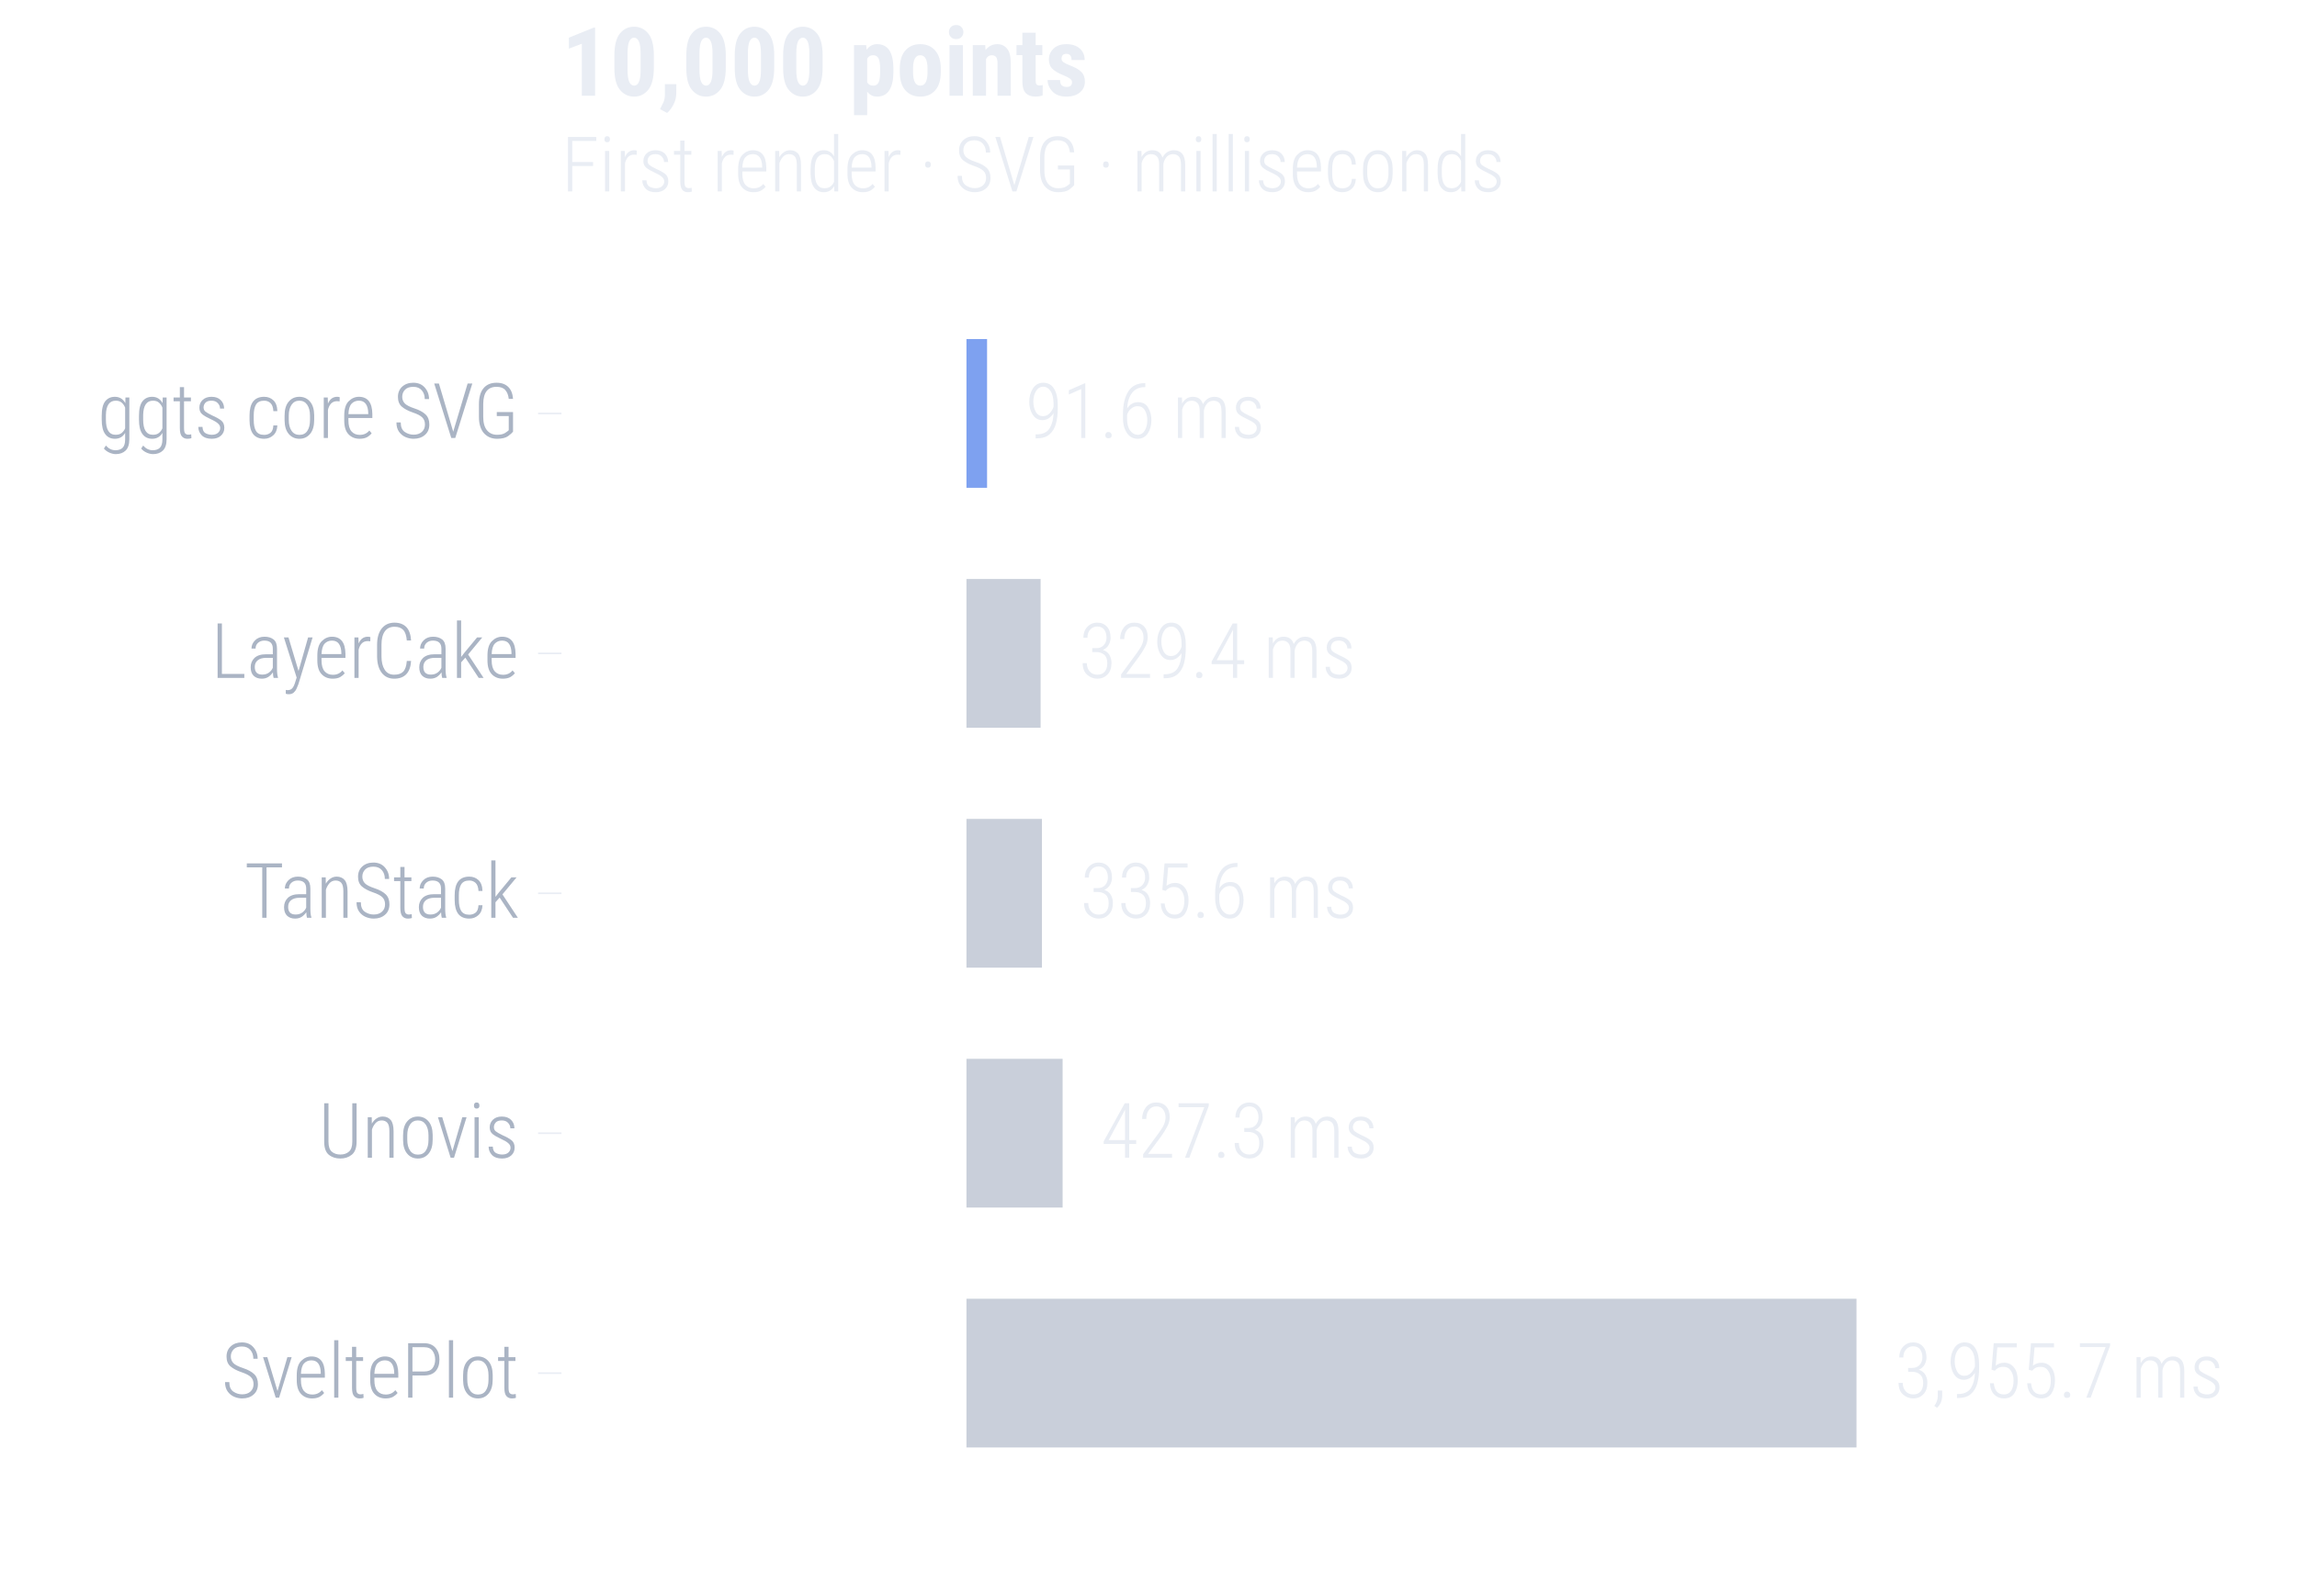
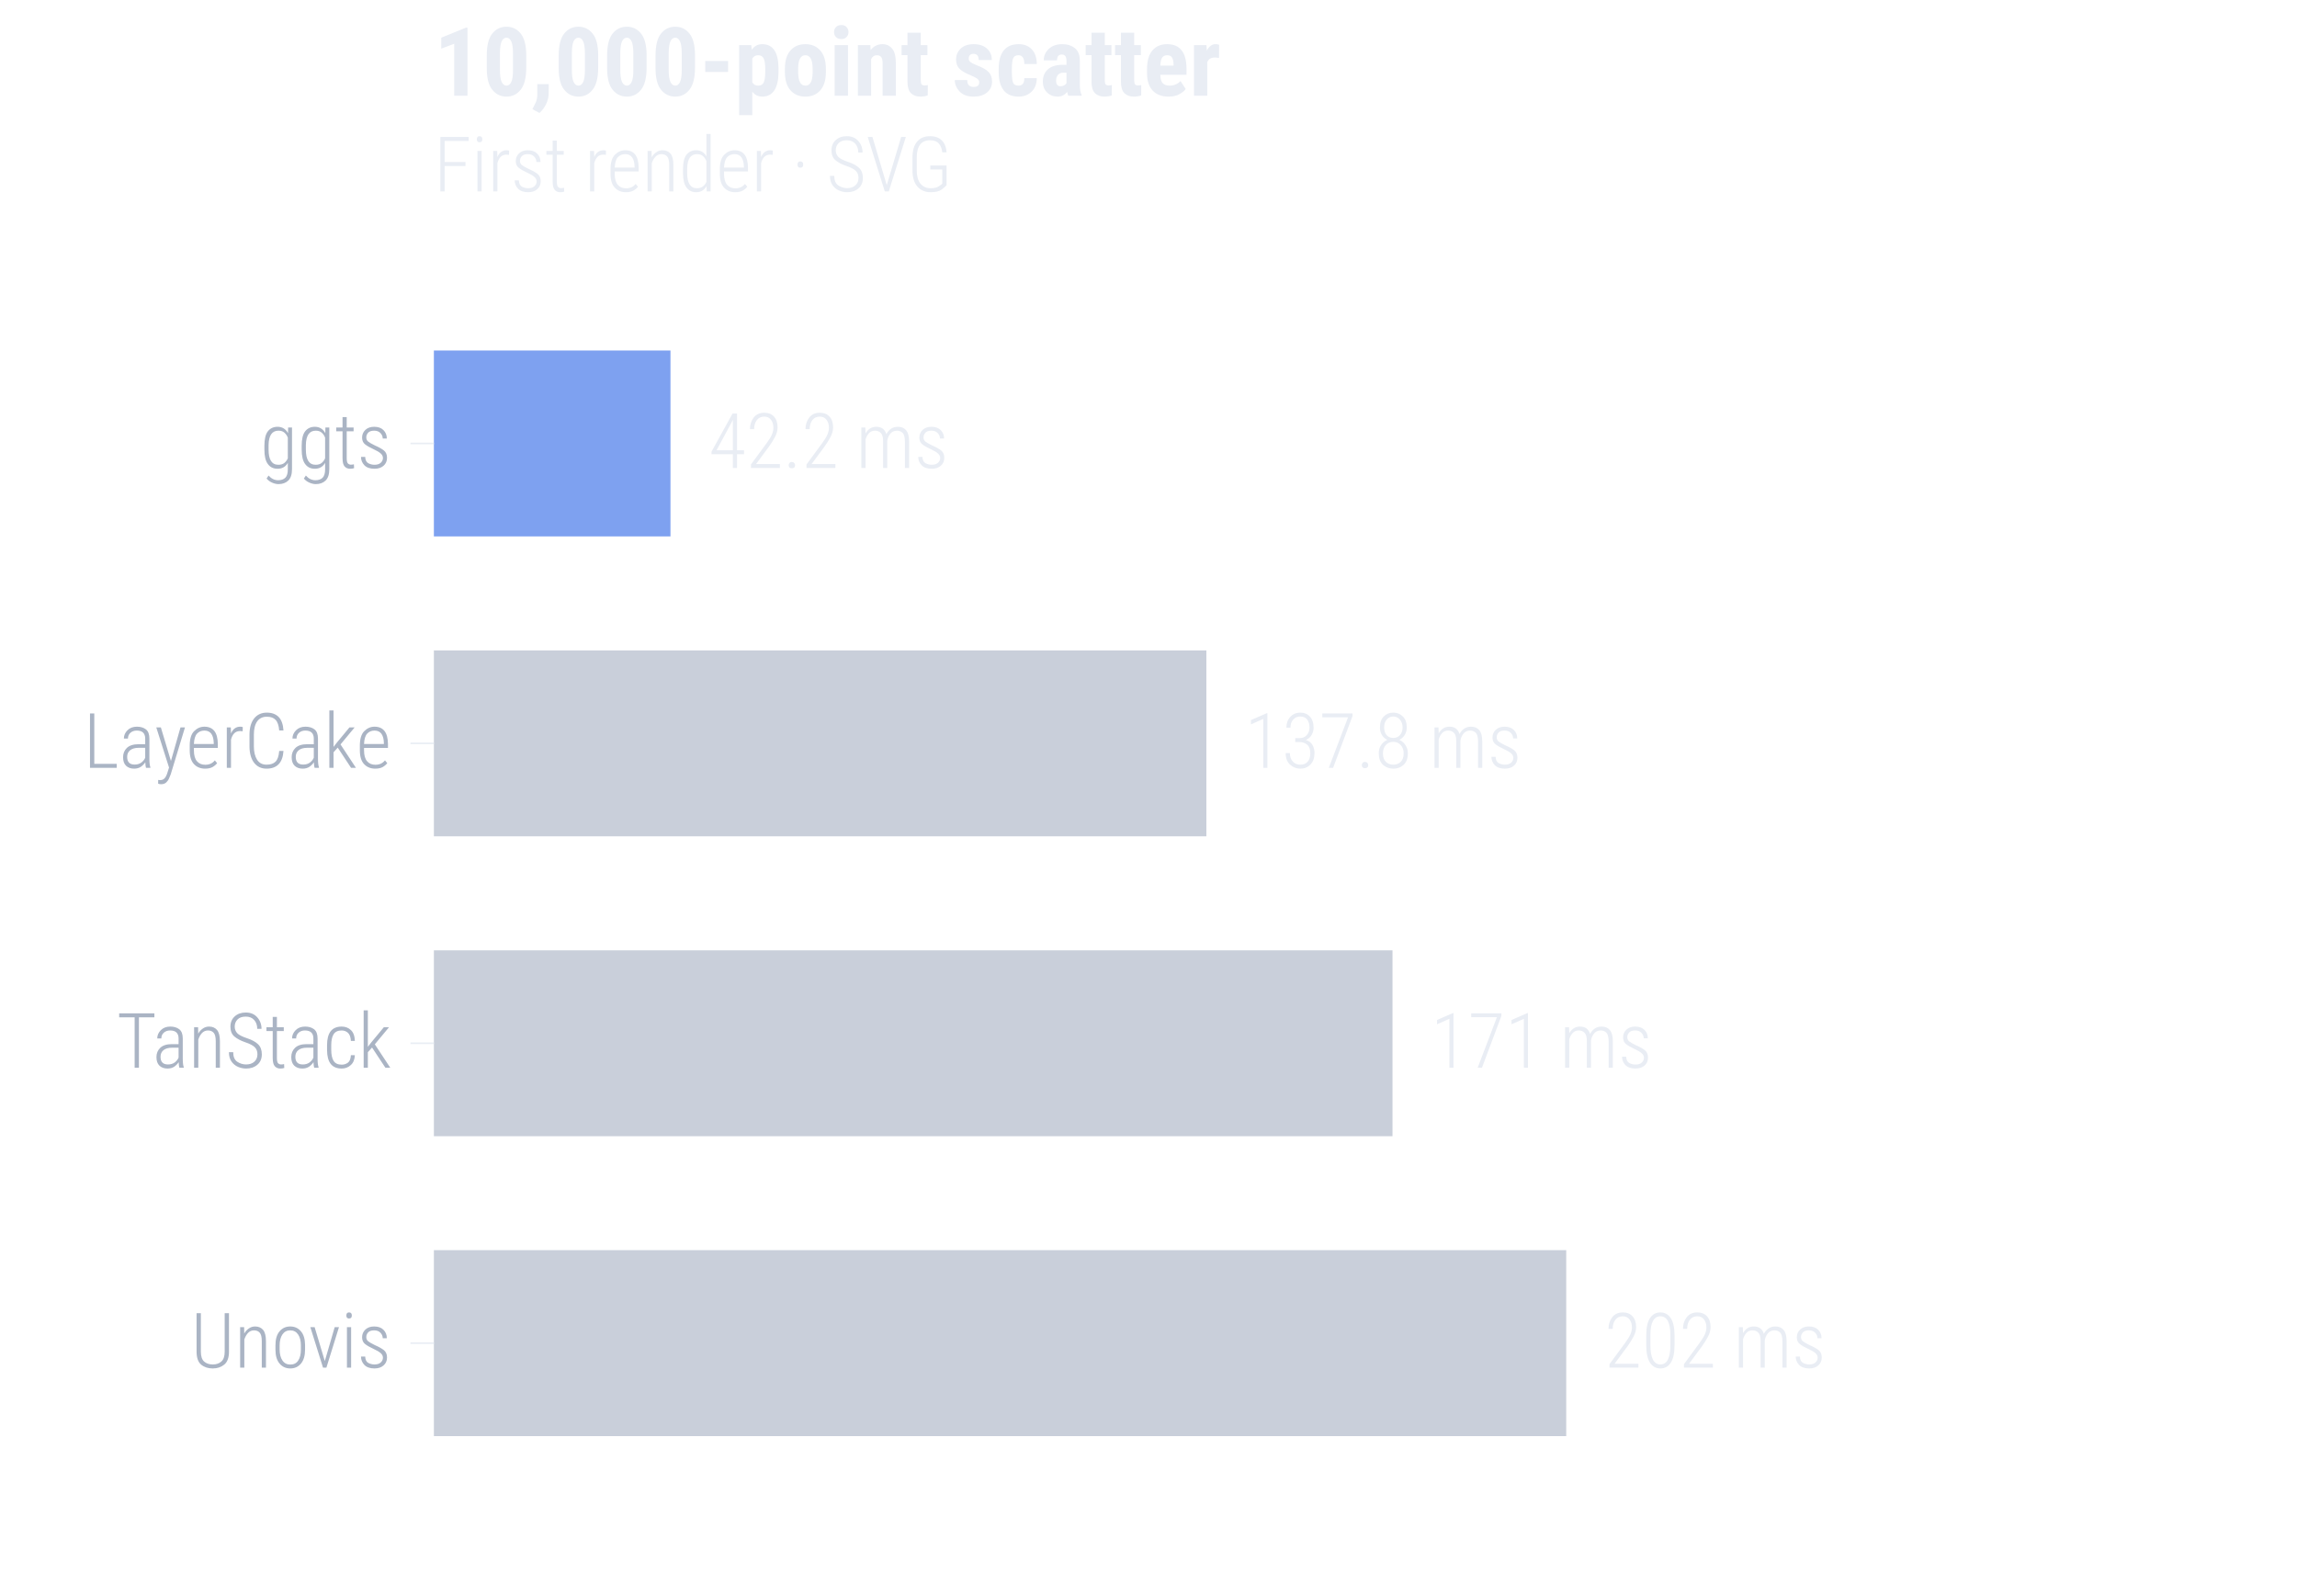
- <svg xmlns="http://www.w3.org/2000/svg" width="360" height="250" viewBox="0 0 360 250" role="img" aria-label="10,000 points. First render · SVG · milliseconds. Lower is better. ggts core SVG: 91.6 ms; LayerCake: 329.4 ms; TanStack: 335.6 ms; Unovis: 427.3 ms; SveltePlot: 3,955.7 ms." class="gg-plot" font-family="&quot;Roboto Condensed&quot;, &quot;Arial Narrow&quot;, Arial, sans-serif" font-size="11" font-weight="300" text-rendering="optimizeLegibility" shape-rendering="geometricPrecision">
+ <svg xmlns="http://www.w3.org/2000/svg" width="360" height="250" viewBox="0 0 360 250" role="img" aria-label="10,000-point scatter. First render · SVG. Lower is better. ggts 42.2 ms, LayerCake 137.8 ms, TanStack 171 ms, Unovis 202 ms." class="gg-plot" font-family="&quot;Roboto Condensed&quot;, &quot;Arial Narrow&quot;, Arial, sans-serif" font-size="11" font-weight="300" text-rendering="optimizeLegibility" shape-rendering="geometricPrecision">
  <rect class="gg-paper" width="360" height="250" fill="var(--gg-paper, transparent)" />
-   <text class="gg-title" x="88" y="15" font-size="15" font-weight="700" fill="var(--gg-ink, #e9edf4)">10,000 points</text>
-   <text class="gg-subtitle" x="88" y="30" font-size="12" font-weight="300" fill="var(--gg-ink, #e9edf4)">First render · SVG · milliseconds</text>
+   <text class="gg-title" x="68" y="15" font-size="15" font-weight="700" fill="var(--gg-ink, #e9edf4)">10,000-point scatter</text>
+   <text class="gg-subtitle" x="68" y="30" font-size="12" font-weight="300" fill="var(--gg-ink, #e9edf4)">First render · SVG</text>
  <defs>
    <clipPath id="gg-clip-0">
-       <rect width="268" height="188" />
+       <rect width="288" height="188" />
    </clipPath>
  </defs>
-   <g class="gg-panel" data-panel="0" transform="translate(88,46)">
-     <rect class="gg-panel-background" width="268" height="188" fill="var(--gg-panel, transparent)" />
+   <g class="gg-panel" data-panel="0" transform="translate(68,46)">
+     <rect class="gg-panel-background" width="288" height="188" fill="var(--gg-panel, transparent)" />
    <g class="gg-grid" stroke="var(--gg-grid, transparent)" stroke-width="0.25" vector-effect="non-scaling-stroke">
-       <line x1="63.47" y1="0" x2="63.47" y2="188" />
-       <line x1="134" y1="0" x2="134" y2="188" />
-       <line x1="204.53" y1="0" x2="204.53" y2="188" />
-       <line x1="0" y1="18.8" x2="268" y2="18.8" />
-       <line x1="0" y1="56.4" x2="268" y2="56.4" />
-       <line x1="0" y1="94" x2="268" y2="94" />
-       <line x1="0" y1="131.6" x2="268" y2="131.6" />
-       <line x1="0" y1="169.2" x2="268" y2="169.2" />
+       <line x1="0" y1="0" x2="0" y2="188" />
+       <line x1="87.86" y1="0" x2="87.86" y2="188" />
+       <line x1="175.72" y1="0" x2="175.72" y2="188" />
+       <line x1="263.58" y1="0" x2="263.58" y2="188" />
+       <line x1="0" y1="23.5" x2="288" y2="23.5" />
+       <line x1="0" y1="70.5" x2="288" y2="70.5" />
+       <line x1="0" y1="117.5" x2="288" y2="117.5" />
+       <line x1="0" y1="164.5" x2="288" y2="164.5" />
    </g>
    <g class="gg-marks" clip-path="url(#gg-clip-0)">
      <g class="gg-batch gg-rects" data-layer="0">
-         <rect x="63.47" y="7.14" width="3.23" height="23.31" fill="#7ea1f0" />
-         <rect x="63.47" y="44.74" width="11.62" height="23.31" fill="#c9cfda" />
-         <rect x="63.47" y="82.34" width="11.83" height="23.31" fill="#c9cfda" />
-         <rect x="63.47" y="119.94" width="15.07" height="23.31" fill="#c9cfda" />
-         <rect x="63.47" y="157.54" width="139.49" height="23.31" fill="#c9cfda" />
+         <rect x="0" y="8.93" width="37.08" height="29.14" fill="#7ea1f0" />
+         <rect x="0" y="55.93" width="121.07" height="29.14" fill="#c9cfda" />
+         <rect x="0" y="102.93" width="150.24" height="29.14" fill="#c9cfda" />
+         <rect x="0" y="149.93" width="177.47" height="29.14" fill="#c9cfda" />
      </g>
      <g class="gg-batch gg-glyphs" data-layer="1" font-size="12" text-anchor="start">
-         <text x="72.7" y="18.8" dy="0.32em" fill="var(--gg-ink, #e9edf4)">91.6 ms</text>
-         <text x="81.09" y="56.4" dy="0.32em" fill="var(--gg-ink, #e9edf4)">329.4 ms</text>
-         <text x="81.31" y="94" dy="0.32em" fill="var(--gg-ink, #e9edf4)">335.6 ms</text>
-         <text x="84.54" y="131.6" dy="0.32em" fill="var(--gg-ink, #e9edf4)">427.3 ms</text>
-         <text x="208.96" y="169.2" dy="0.32em" fill="var(--gg-ink, #e9edf4)">3,955.7 ms</text>
+         <text x="43.08" y="23.5" dy="0.32em" fill="var(--gg-ink, #e9edf4)">42.2 ms</text>
+         <text x="127.07" y="70.5" dy="0.32em" fill="var(--gg-ink, #e9edf4)">137.8 ms</text>
+         <text x="156.24" y="117.5" dy="0.32em" fill="var(--gg-ink, #e9edf4)">171 ms</text>
+         <text x="183.47" y="164.5" dy="0.32em" fill="var(--gg-ink, #e9edf4)">202 ms</text>
      </g>
    </g>
-     <rect class="gg-panel-border" width="268" height="188" fill="none" stroke="var(--gg-panelBorder, transparent)" stroke-width="0.5" vector-effect="non-scaling-stroke" />
+     <rect class="gg-panel-border" width="288" height="188" fill="none" stroke="var(--gg-panelBorder, transparent)" stroke-width="0.5" vector-effect="non-scaling-stroke" />
  </g>
-   <g class="gg-axis gg-axis-y" transform="translate(88,46)">
-     <g class="gg-tick" transform="translate(0,18.8)">
+   <g class="gg-axis gg-axis-y" transform="translate(68,46)">
+     <g class="gg-tick" transform="translate(0,23.5)">
      <line x2="-3.67" stroke="var(--gg-tickColor, #e9edf4)" stroke-width="0.25" vector-effect="non-scaling-stroke" />
-       <text x="-6.67" dy="0.32em" text-anchor="end" fill="var(--gg-axisText, #aab4c4)" font-size="12" font-weight="300">ggts core SVG</text>
+       <text x="-6.67" dy="0.32em" text-anchor="end" fill="var(--gg-axisText, #aab4c4)" font-size="12" font-weight="300">ggts</text>
    </g>
-     <g class="gg-tick" transform="translate(0,56.4)">
+     <g class="gg-tick" transform="translate(0,70.5)">
      <line x2="-3.67" stroke="var(--gg-tickColor, #e9edf4)" stroke-width="0.25" vector-effect="non-scaling-stroke" />
      <text x="-6.67" dy="0.32em" text-anchor="end" fill="var(--gg-axisText, #aab4c4)" font-size="12" font-weight="300">LayerCake</text>
    </g>
-     <g class="gg-tick" transform="translate(0,94)">
+     <g class="gg-tick" transform="translate(0,117.5)">
      <line x2="-3.67" stroke="var(--gg-tickColor, #e9edf4)" stroke-width="0.25" vector-effect="non-scaling-stroke" />
      <text x="-6.67" dy="0.32em" text-anchor="end" fill="var(--gg-axisText, #aab4c4)" font-size="12" font-weight="300">TanStack</text>
    </g>
-     <g class="gg-tick" transform="translate(0,131.6)">
+     <g class="gg-tick" transform="translate(0,164.5)">
      <line x2="-3.67" stroke="var(--gg-tickColor, #e9edf4)" stroke-width="0.25" vector-effect="non-scaling-stroke" />
      <text x="-6.67" dy="0.32em" text-anchor="end" fill="var(--gg-axisText, #aab4c4)" font-size="12" font-weight="300">Unovis</text>
    </g>
-     <g class="gg-tick" transform="translate(0,169.2)">
-       <line x2="-3.67" stroke="var(--gg-tickColor, #e9edf4)" stroke-width="0.25" vector-effect="non-scaling-stroke" />
-       <text x="-6.67" dy="0.32em" text-anchor="end" fill="var(--gg-axisText, #aab4c4)" font-size="12" font-weight="300">SveltePlot</text>
-     </g>
  </g>
</svg>
